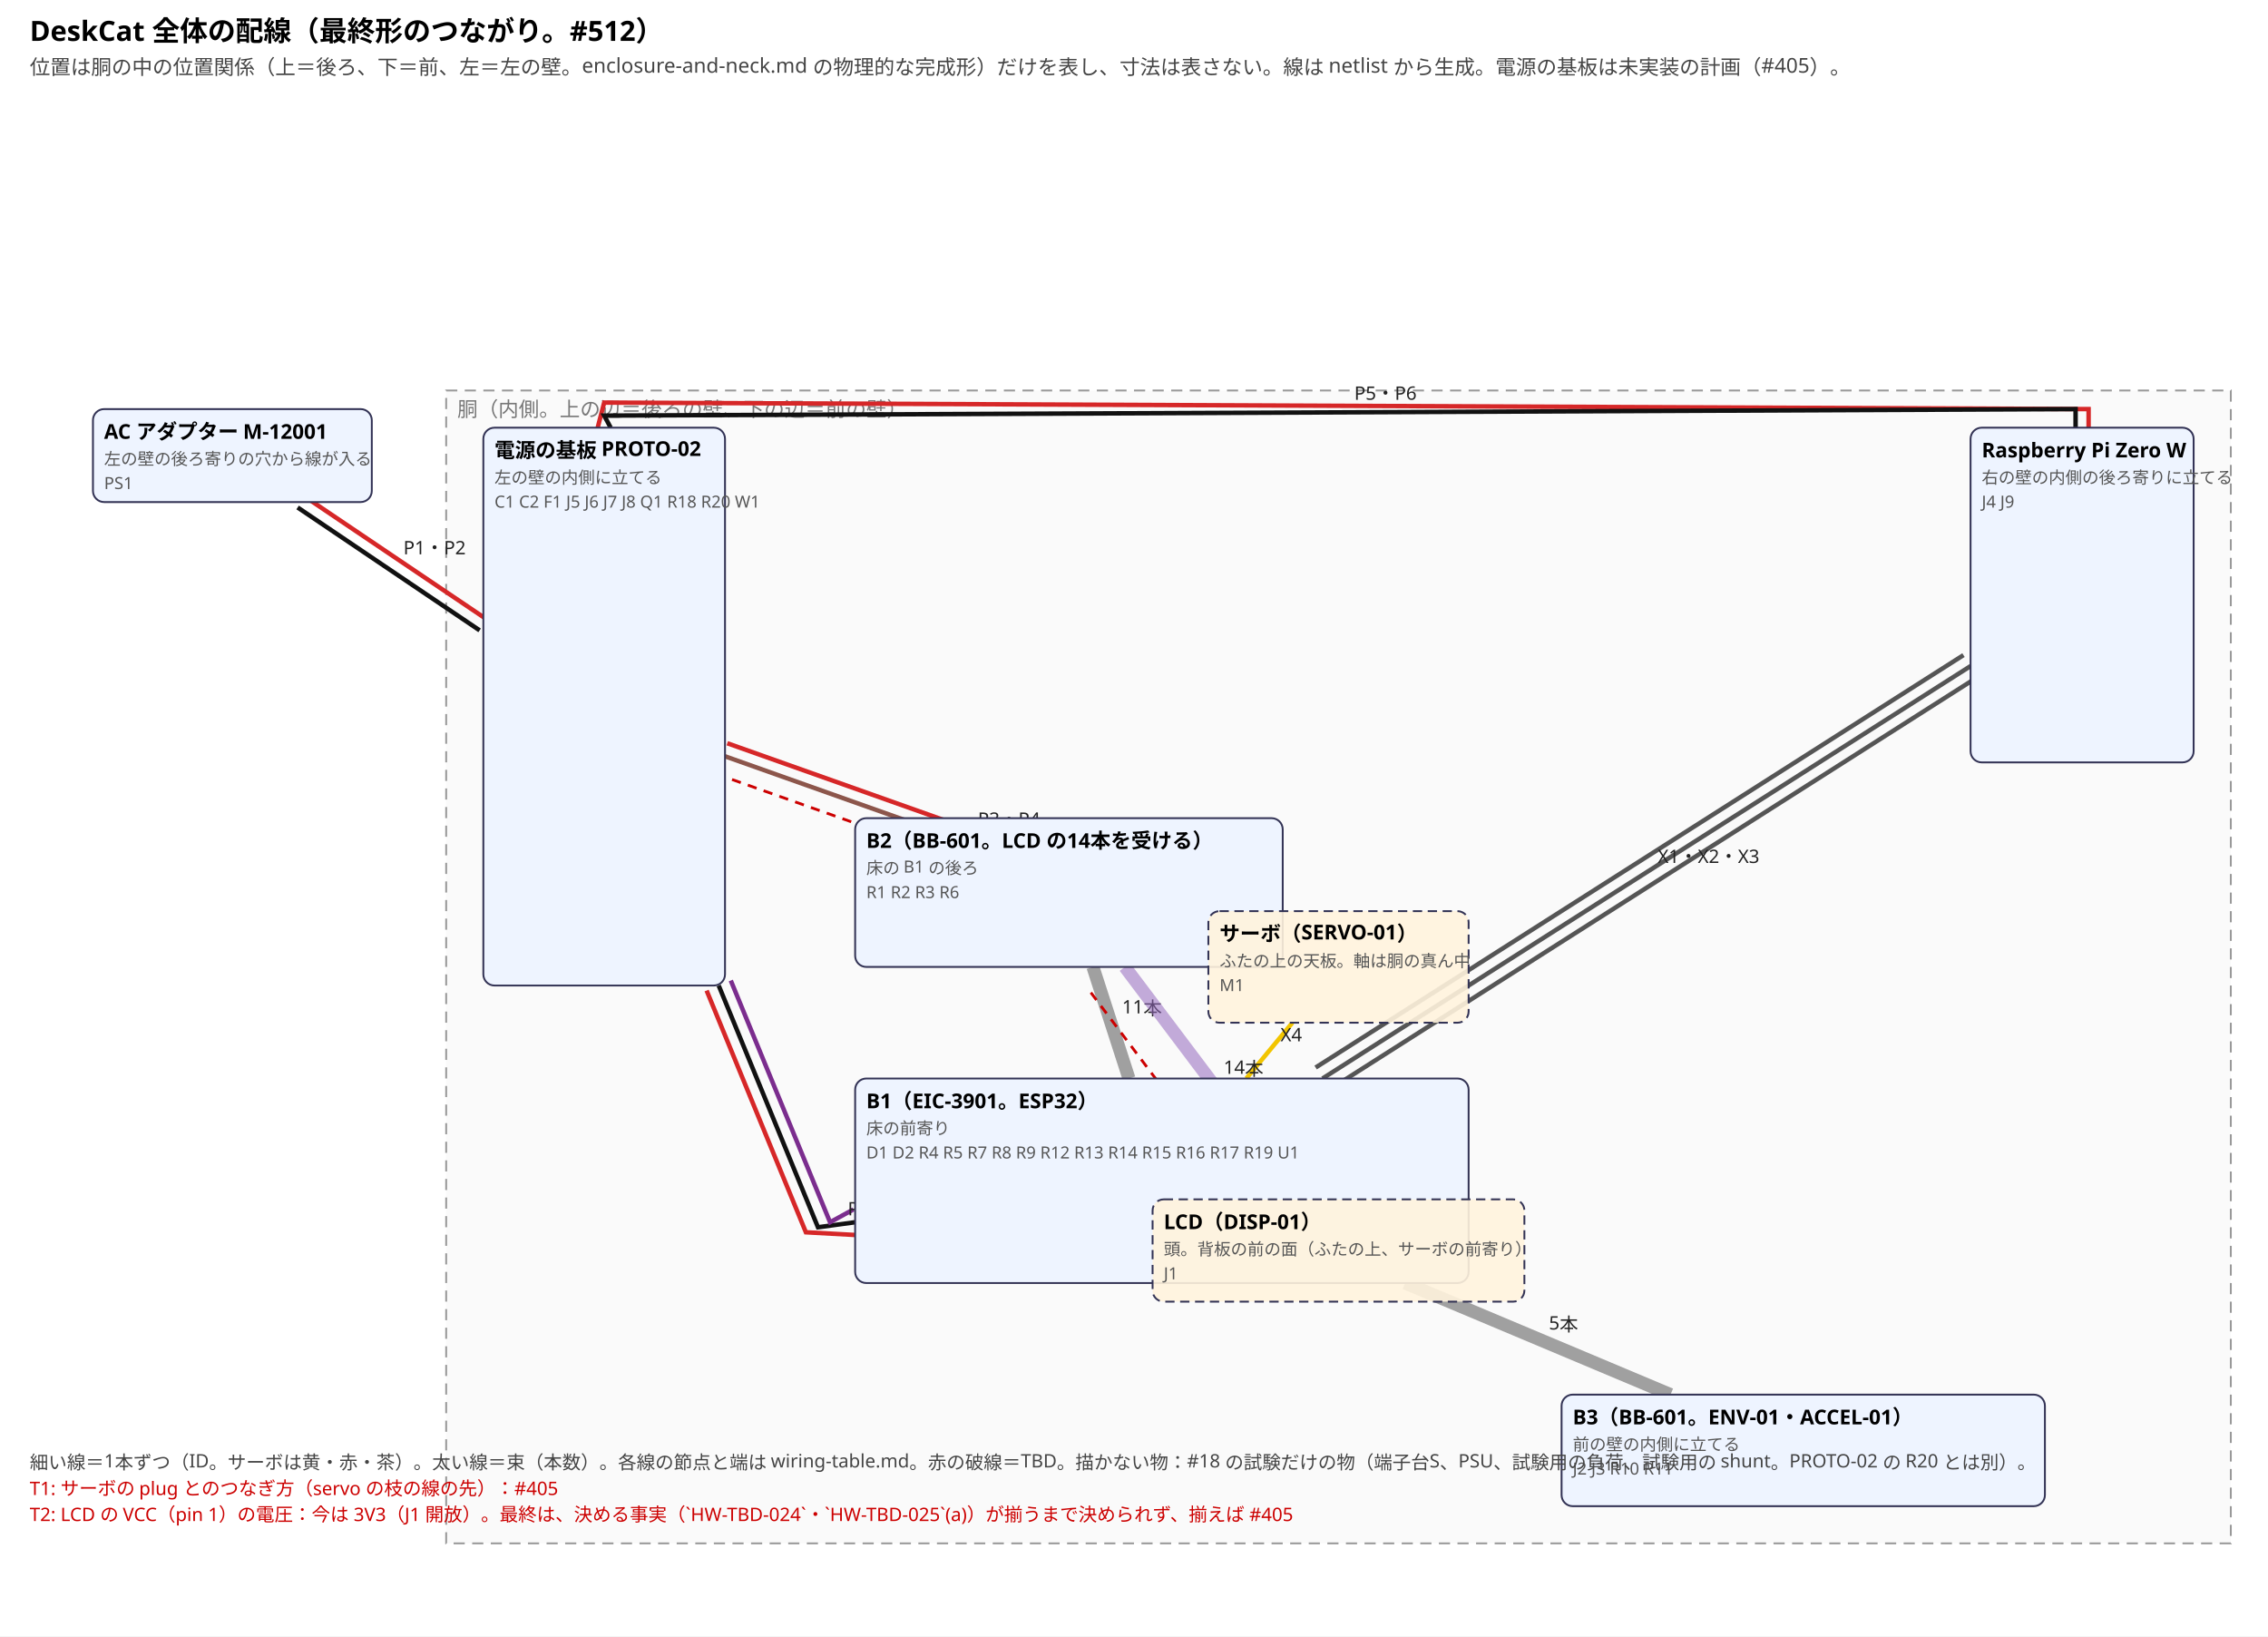
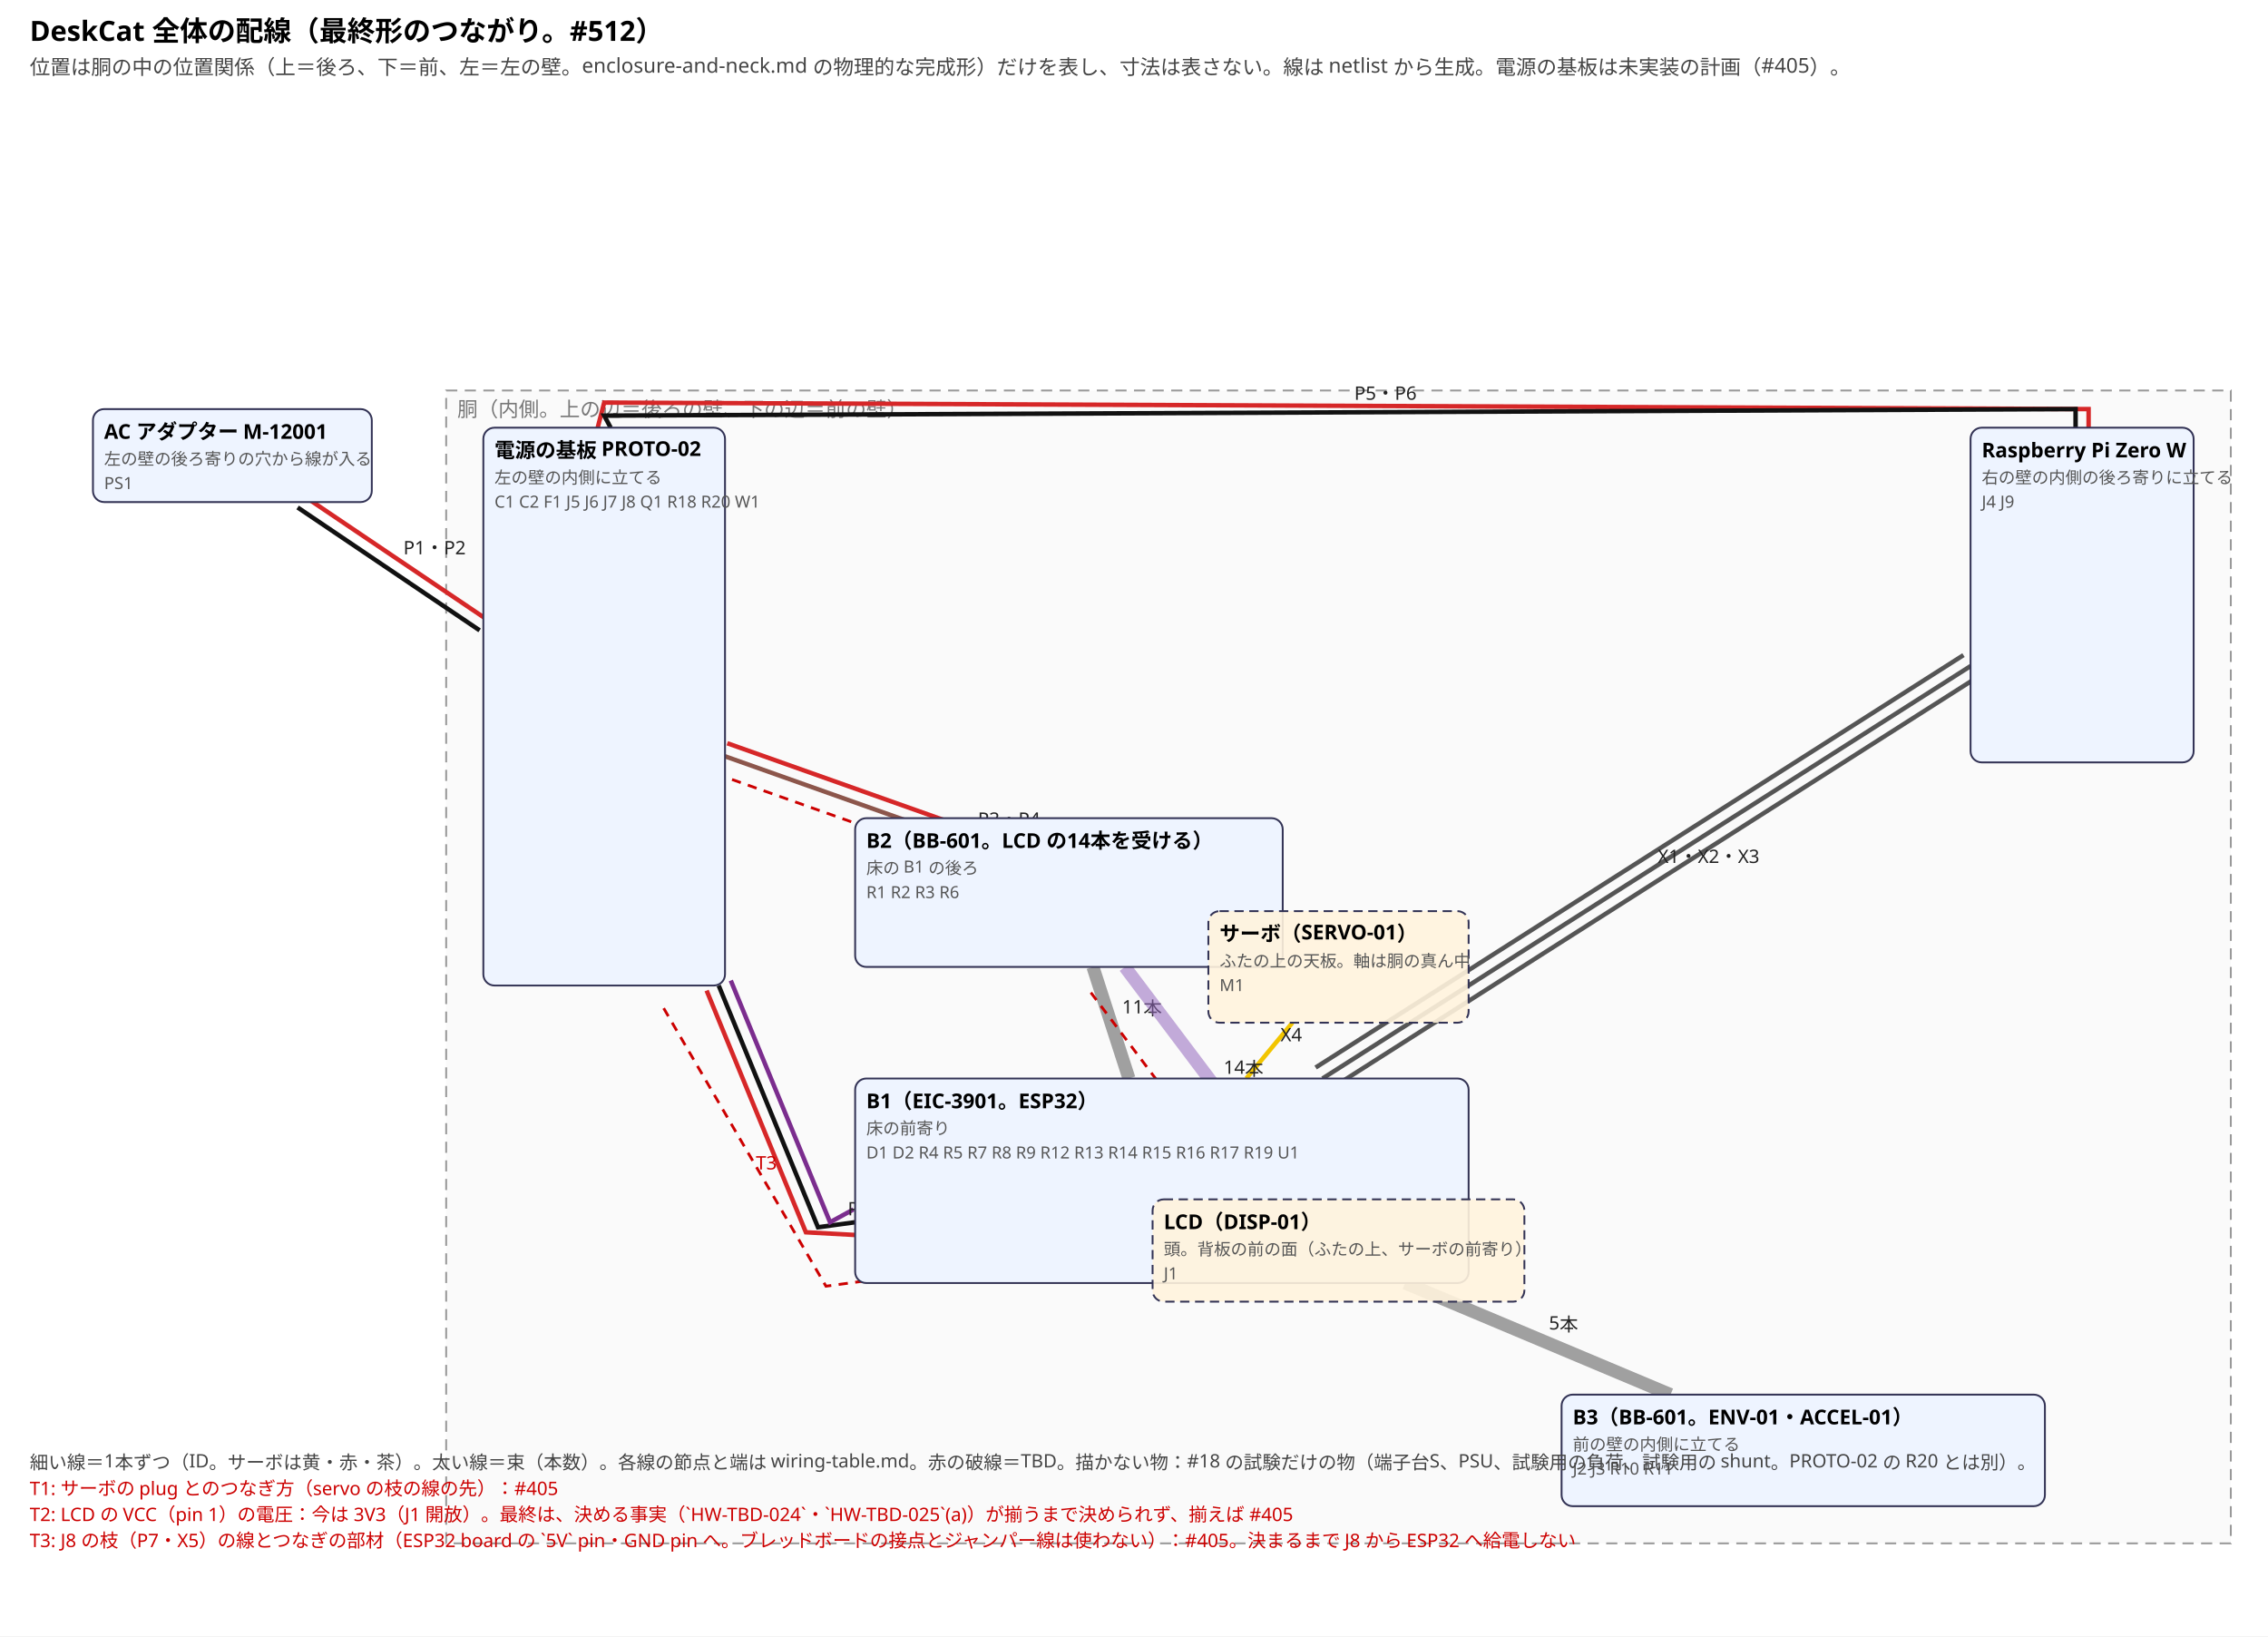
<svg xmlns="http://www.w3.org/2000/svg" width="1220" height="880" viewBox="0 0 1220 880" font-family="sans-serif">
  <rect width="1220" height="880" fill="#fff" />
  <text x="16" y="22" font-size="15" font-weight="bold">DeskCat 全体の配線（最終形のつながり。#512）</text>
  <text x="16" y="40" font-size="11" fill="#444">位置は胴の中の位置関係（上＝後ろ、下＝前、左＝左の壁。enclosure-and-neck.md の物理的な完成形）だけを表し、寸法は表さない。線は netlist から生成。電源の基板は未実装の計画（#405）。</text>
  <rect x="240" y="210" width="960" height="620" fill="#fafafa" stroke="#999" stroke-dasharray="6 4" />
  <text x="246" y="224" font-size="11" fill="#777">胴（内側。上の辺＝後ろの壁、下の辺＝前の壁）</text>
  <polyline points="607.3,580.0 587.9,520.0" fill="none" stroke="#555555" stroke-width="7" opacity="0.55" />
  <text x="603.6" y="545.0" font-size="10" fill="#222">11本</text>
  <polyline points="755.9,690.0 898.6,750.0" fill="none" stroke="#555555" stroke-width="7" opacity="0.55" />
  <text x="833.2" y="715.0" font-size="10" fill="#222">5本</text>
  <polyline points="460.9,664.2 433.5,662.7 380.1,532.7" fill="none" stroke="#d62728" stroke-width="2.4" />
  <polyline points="460.0,657.3 440.0,660.0 386.6,530.0" fill="none" stroke="#111111" stroke-width="2.4" />
  <polyline points="459.1,650.4 446.5,657.3 393.1,527.3" fill="none" stroke="#7b2d8e" stroke-width="2.4" />
  <text x="456.0" y="653.6" font-size="10" fill="#222">P7・X5・P8</text>
  <polyline points="707.7,574.1 1056.2,352.3" fill="none" stroke="#555555" stroke-width="2.4" />
  <polyline points="711.4,580.0 1060.0,358.2" fill="none" stroke="#555555" stroke-width="2.4" />
  <polyline points="715.2,585.9 1063.8,364.1" fill="none" stroke="#555555" stroke-width="2.4" />
  <text x="891.7" y="464.1" font-size="10" fill="#222">X1・X2・X3</text>
  <polyline points="670.4,580.0 695.2,550.0" fill="none" stroke="#f2c500" stroke-width="2.4" />
  <text x="688.8" y="560.0" font-size="10" fill="#222">X4</text>
  <polyline points="605.1,520.0 699.3,645.0" fill="none" stroke="#9467bd" stroke-width="7" opacity="0.55" />
  <text x="658.2" y="577.5" font-size="10" fill="#222">14本</text>
  <polyline points="164.0,267.1 262.0,333.2" fill="none" stroke="#d62728" stroke-width="2.4" />
  <polyline points="160.1,272.9 258.0,339.0" fill="none" stroke="#111111" stroke-width="2.4" />
  <text x="217.0" y="298.1" font-size="10" fill="#222">P1・P2</text>
  <polyline points="321.5,230.0 325.0,216.5 1123.5,220.0 1123.5,230.0" fill="none" stroke="#d62728" stroke-width="2.4" />
  <polyline points="328.5,230.0 325.0,223.5 1116.5,220.0 1116.5,230.0" fill="none" stroke="#111111" stroke-width="2.4" />
  <text x="728.5" y="215.0" font-size="10" fill="#222">P5・P6</text>
  <polyline points="391.2,399.7 651.2,491.9" fill="none" stroke="#d62728" stroke-width="2.4" />
  <polyline points="388.8,406.3 648.8,498.5" fill="none" stroke="#8c564b" stroke-width="2.4" />
  <text x="526.0" y="444.1" font-size="10" fill="#222">P3・P4</text>
  <polyline points="385.3,416.2 645.3,508.4" fill="none" stroke="#c00" stroke-width="1.5" stroke-dasharray="5 4" />
  <text x="521.3" y="474.3" font-size="10" fill="#c00">T1</text>
  <polyline points="586.8,533.8 680.9,658.8" fill="none" stroke="#c00" stroke-width="1.5" stroke-dasharray="5 4" />
  <text x="639.8" y="608.3" font-size="10" fill="#c00">T2</text>
+   <polyline points="357.0,542.2 444.3,691.7 464.3,689.0" fill="none" stroke="#c00" stroke-width="1.5" stroke-dasharray="5 4" />
+   <text x="406.6" y="628.9" font-size="10" fill="#c00">T3</text>
  <rect x="260" y="230" width="130" height="300" rx="6" fill="#eef4ff" stroke="#335" />
  <text x="266" y="246" font-size="11" font-weight="bold">電源の基板 PROTO-02</text>
  <text x="266" y="260" font-size="9" fill="#555">左の壁の内側に立てる</text>
  <text x="266" y="273" font-size="9" fill="#555">C1 C2 F1 J5 J6 J7 J8 Q1 R18 R20 W1</text>
  <rect x="50" y="220" width="150" height="50" rx="6" fill="#eef4ff" stroke="#335" />
  <text x="56" y="236" font-size="11" font-weight="bold">AC アダプター M-12001</text>
  <text x="56" y="250" font-size="9" fill="#555">左の壁の後ろ寄りの穴から線が入る</text>
  <text x="56" y="263" font-size="9" fill="#555">PS1</text>
  <rect x="1060" y="230" width="120" height="180" rx="6" fill="#eef4ff" stroke="#335" />
  <text x="1066" y="246" font-size="11" font-weight="bold">Raspberry Pi Zero W</text>
  <text x="1066" y="260" font-size="9" fill="#555">右の壁の内側の後ろ寄りに立てる</text>
  <text x="1066" y="273" font-size="9" fill="#555">J4 J9</text>
  <rect x="460" y="440" width="230" height="80" rx="6" fill="#eef4ff" stroke="#335" />
  <text x="466" y="456" font-size="11" font-weight="bold">B2（BB-601。LCD の14本を受ける）</text>
  <text x="466" y="470" font-size="9" fill="#555">床の B1 の後ろ</text>
  <text x="466" y="483" font-size="9" fill="#555">R1 R2 R3 R6</text>
  <rect x="460" y="580" width="330" height="110" rx="6" fill="#eef4ff" stroke="#335" />
  <text x="466" y="596" font-size="11" font-weight="bold">B1（EIC-3901。ESP32）</text>
  <text x="466" y="610" font-size="9" fill="#555">床の前寄り</text>
  <text x="466" y="623" font-size="9" fill="#555">D1 D2 R4 R5 R7 R8 R9 R12 R13 R14 R15 R16 R17 R19 U1</text>
  <rect x="840" y="750" width="260" height="60" rx="6" fill="#eef4ff" stroke="#335" />
  <text x="846" y="766" font-size="11" font-weight="bold">B3（BB-601。ENV-01・ACCEL-01）</text>
  <text x="846" y="780" font-size="9" fill="#555">前の壁の内側に立てる</text>
  <text x="846" y="793" font-size="9" fill="#555">J2 J3 R10 R11</text>
  <rect x="620" y="645" width="200" height="55" rx="6" fill="#fff3dd" fill-opacity="0.9" stroke="#335" stroke-dasharray="5 3" />
  <text x="626" y="661" font-size="11" font-weight="bold">LCD（DISP-01）</text>
  <text x="626" y="675" font-size="9" fill="#555">頭。背板の前の面（ふたの上、サーボの前寄り）</text>
  <text x="626" y="688" font-size="9" fill="#555">J1</text>
  <rect x="650" y="490" width="140" height="60" rx="6" fill="#fff3dd" fill-opacity="0.9" stroke="#335" stroke-dasharray="5 3" />
  <text x="656" y="506" font-size="11" font-weight="bold">サーボ（SERVO-01）</text>
  <text x="656" y="520" font-size="9" fill="#555">ふたの上の天板。軸は胴の真ん中</text>
  <text x="656" y="533" font-size="9" fill="#555">M1</text>
  <text x="16" y="790" font-size="10" fill="#444">細い線＝1本ずつ（ID。サーボは黄・赤・茶）。太い線＝束（本数）。各線の節点と端は wiring-table.md。赤の破線＝TBD。描かない物：#18 の試験だけの物（端子台S、PSU、試験用の負荷、試験用の shunt。PROTO-02 の R20 とは別）。</text>
  <text x="16" y="804" font-size="10" fill="#c00">T1: サーボの plug とのつなぎ方（servo の枝の線の先）：#405</text>
  <text x="16" y="818" font-size="10" fill="#c00">T2: LCD の VCC（pin 1）の電圧：今は 3V3（J1 開放）。最終は、決める事実（`HW-TBD-024`・`HW-TBD-025`(a)）が揃うまで決められず、揃えば #405</text>
+   <text x="16" y="832" font-size="10" fill="#c00">T3: J8 の枝（P7・X5）の線とつなぎの部材（ESP32 board の `5V` pin・GND pin へ。ブレッドボードの接点とジャンパー線は使わない）：#405。決まるまで J8 から ESP32 へ給電しない</text>
</svg>
